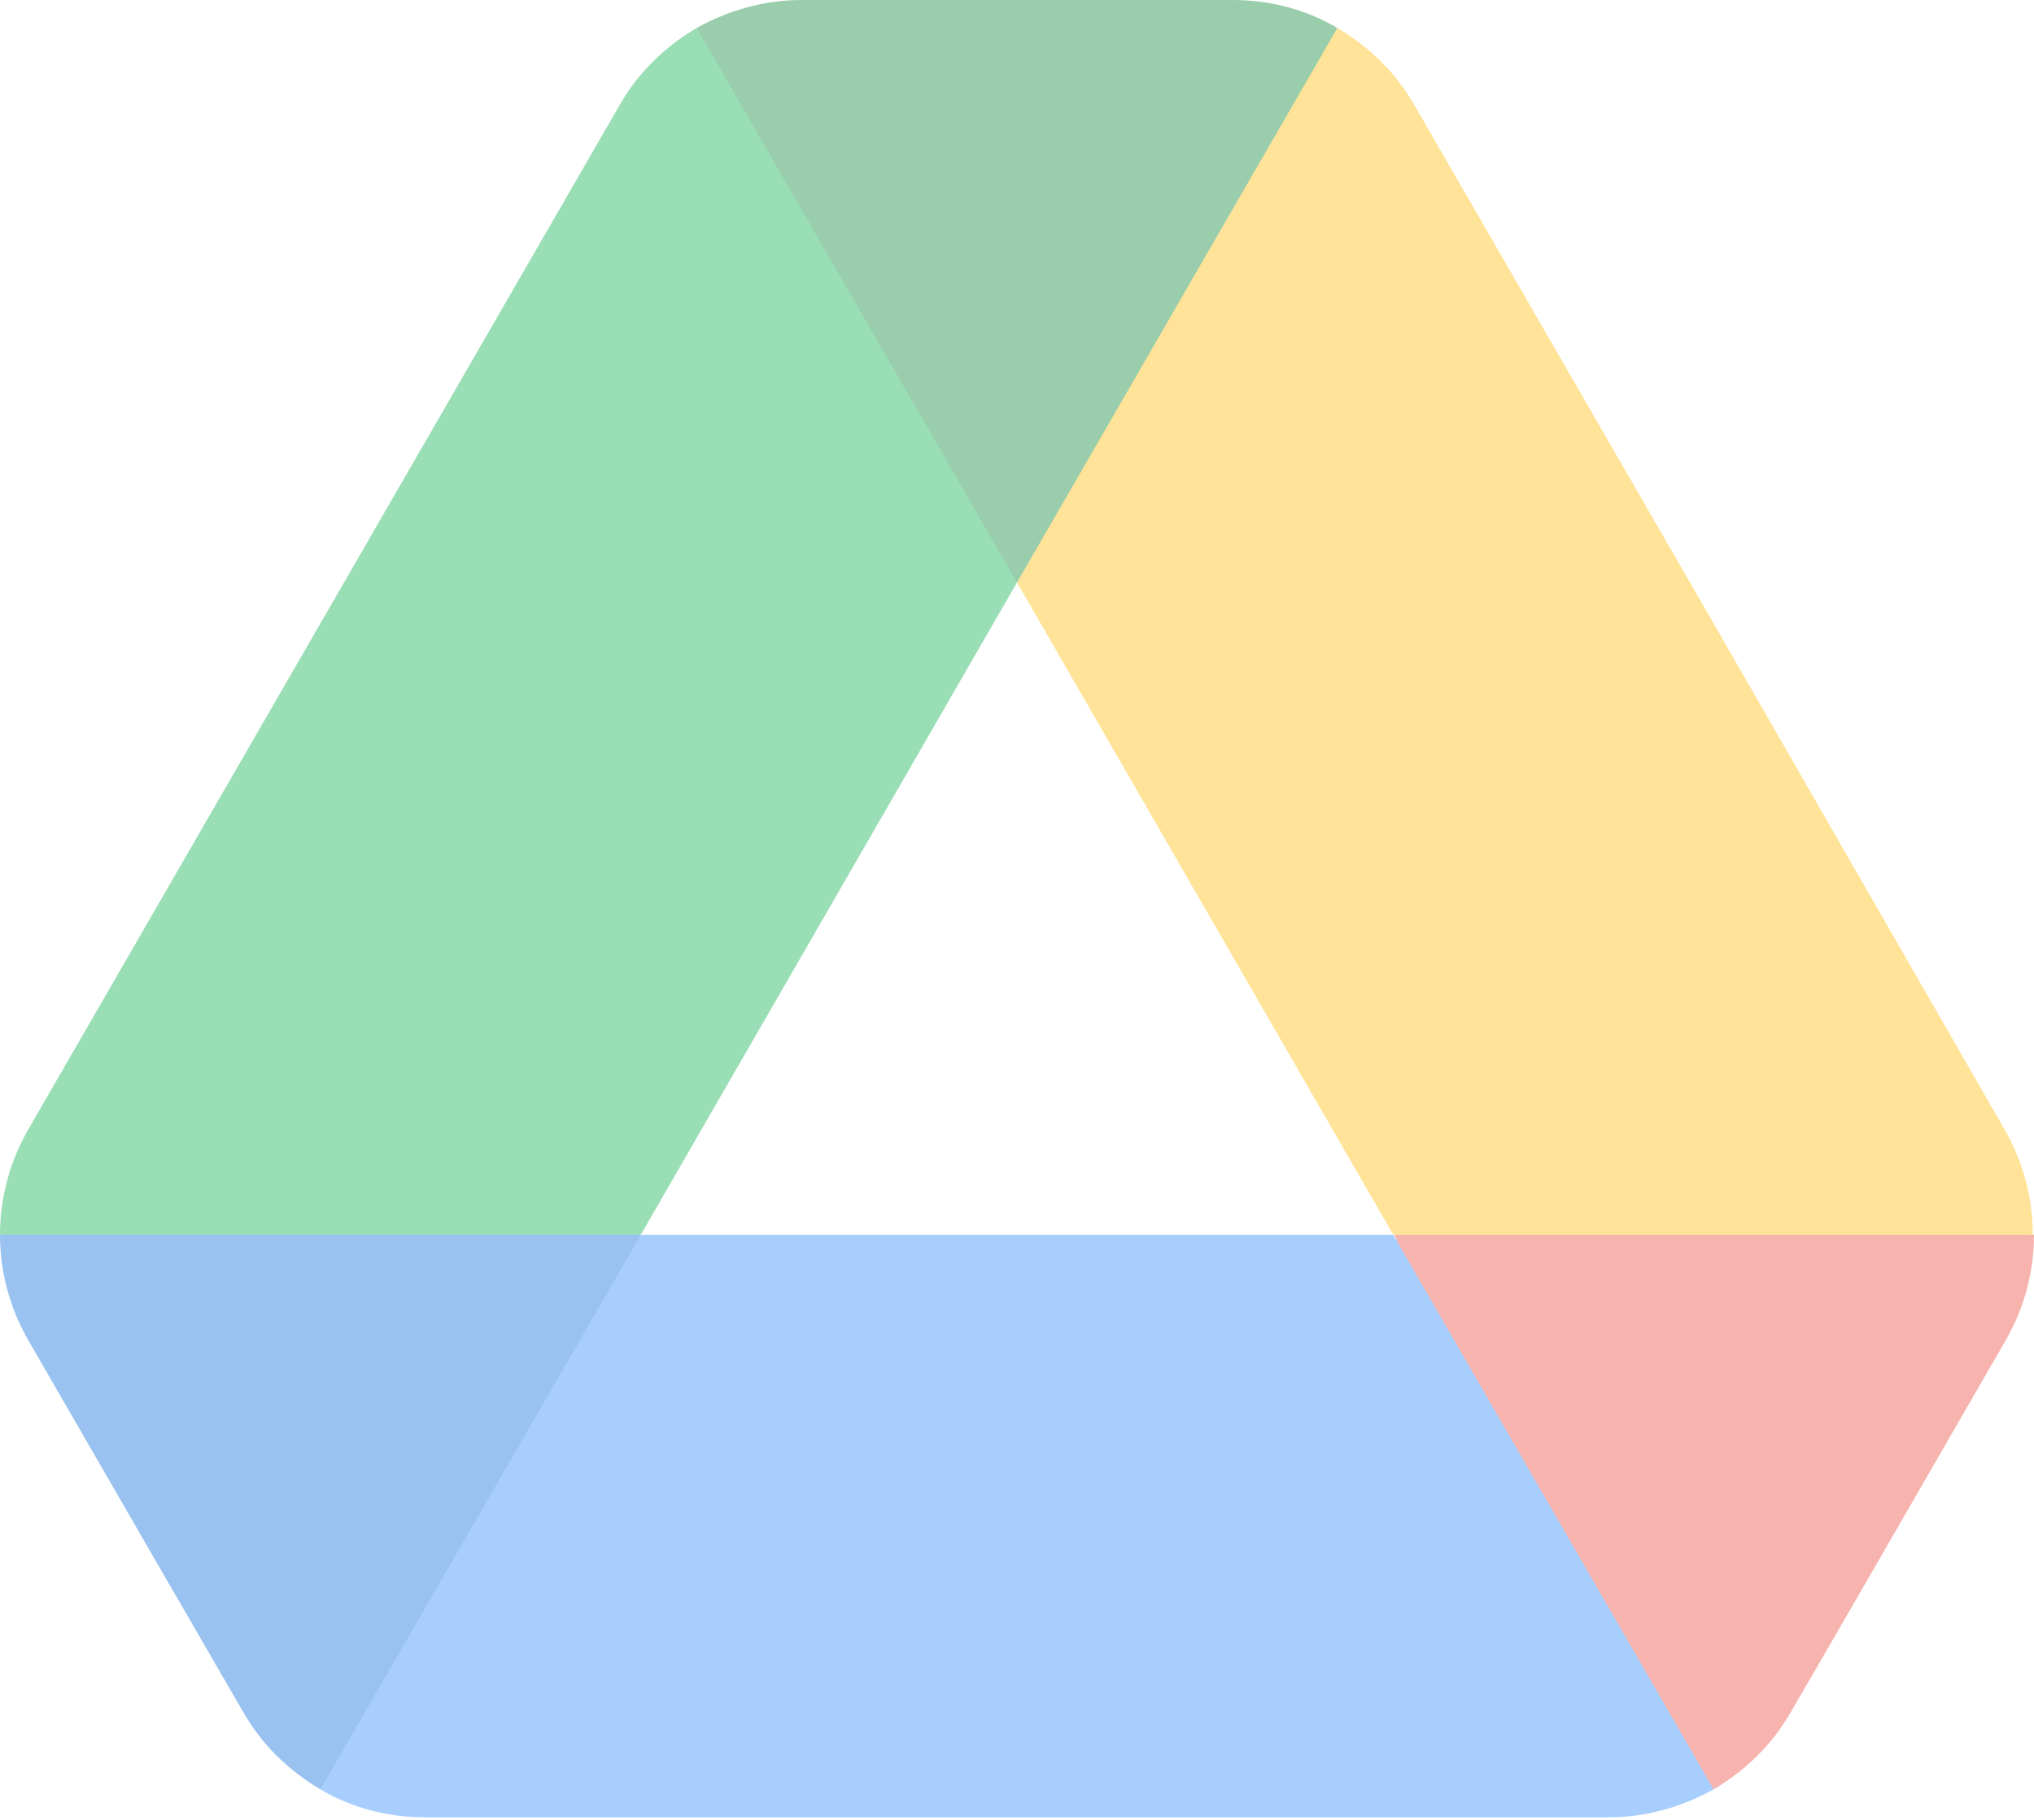
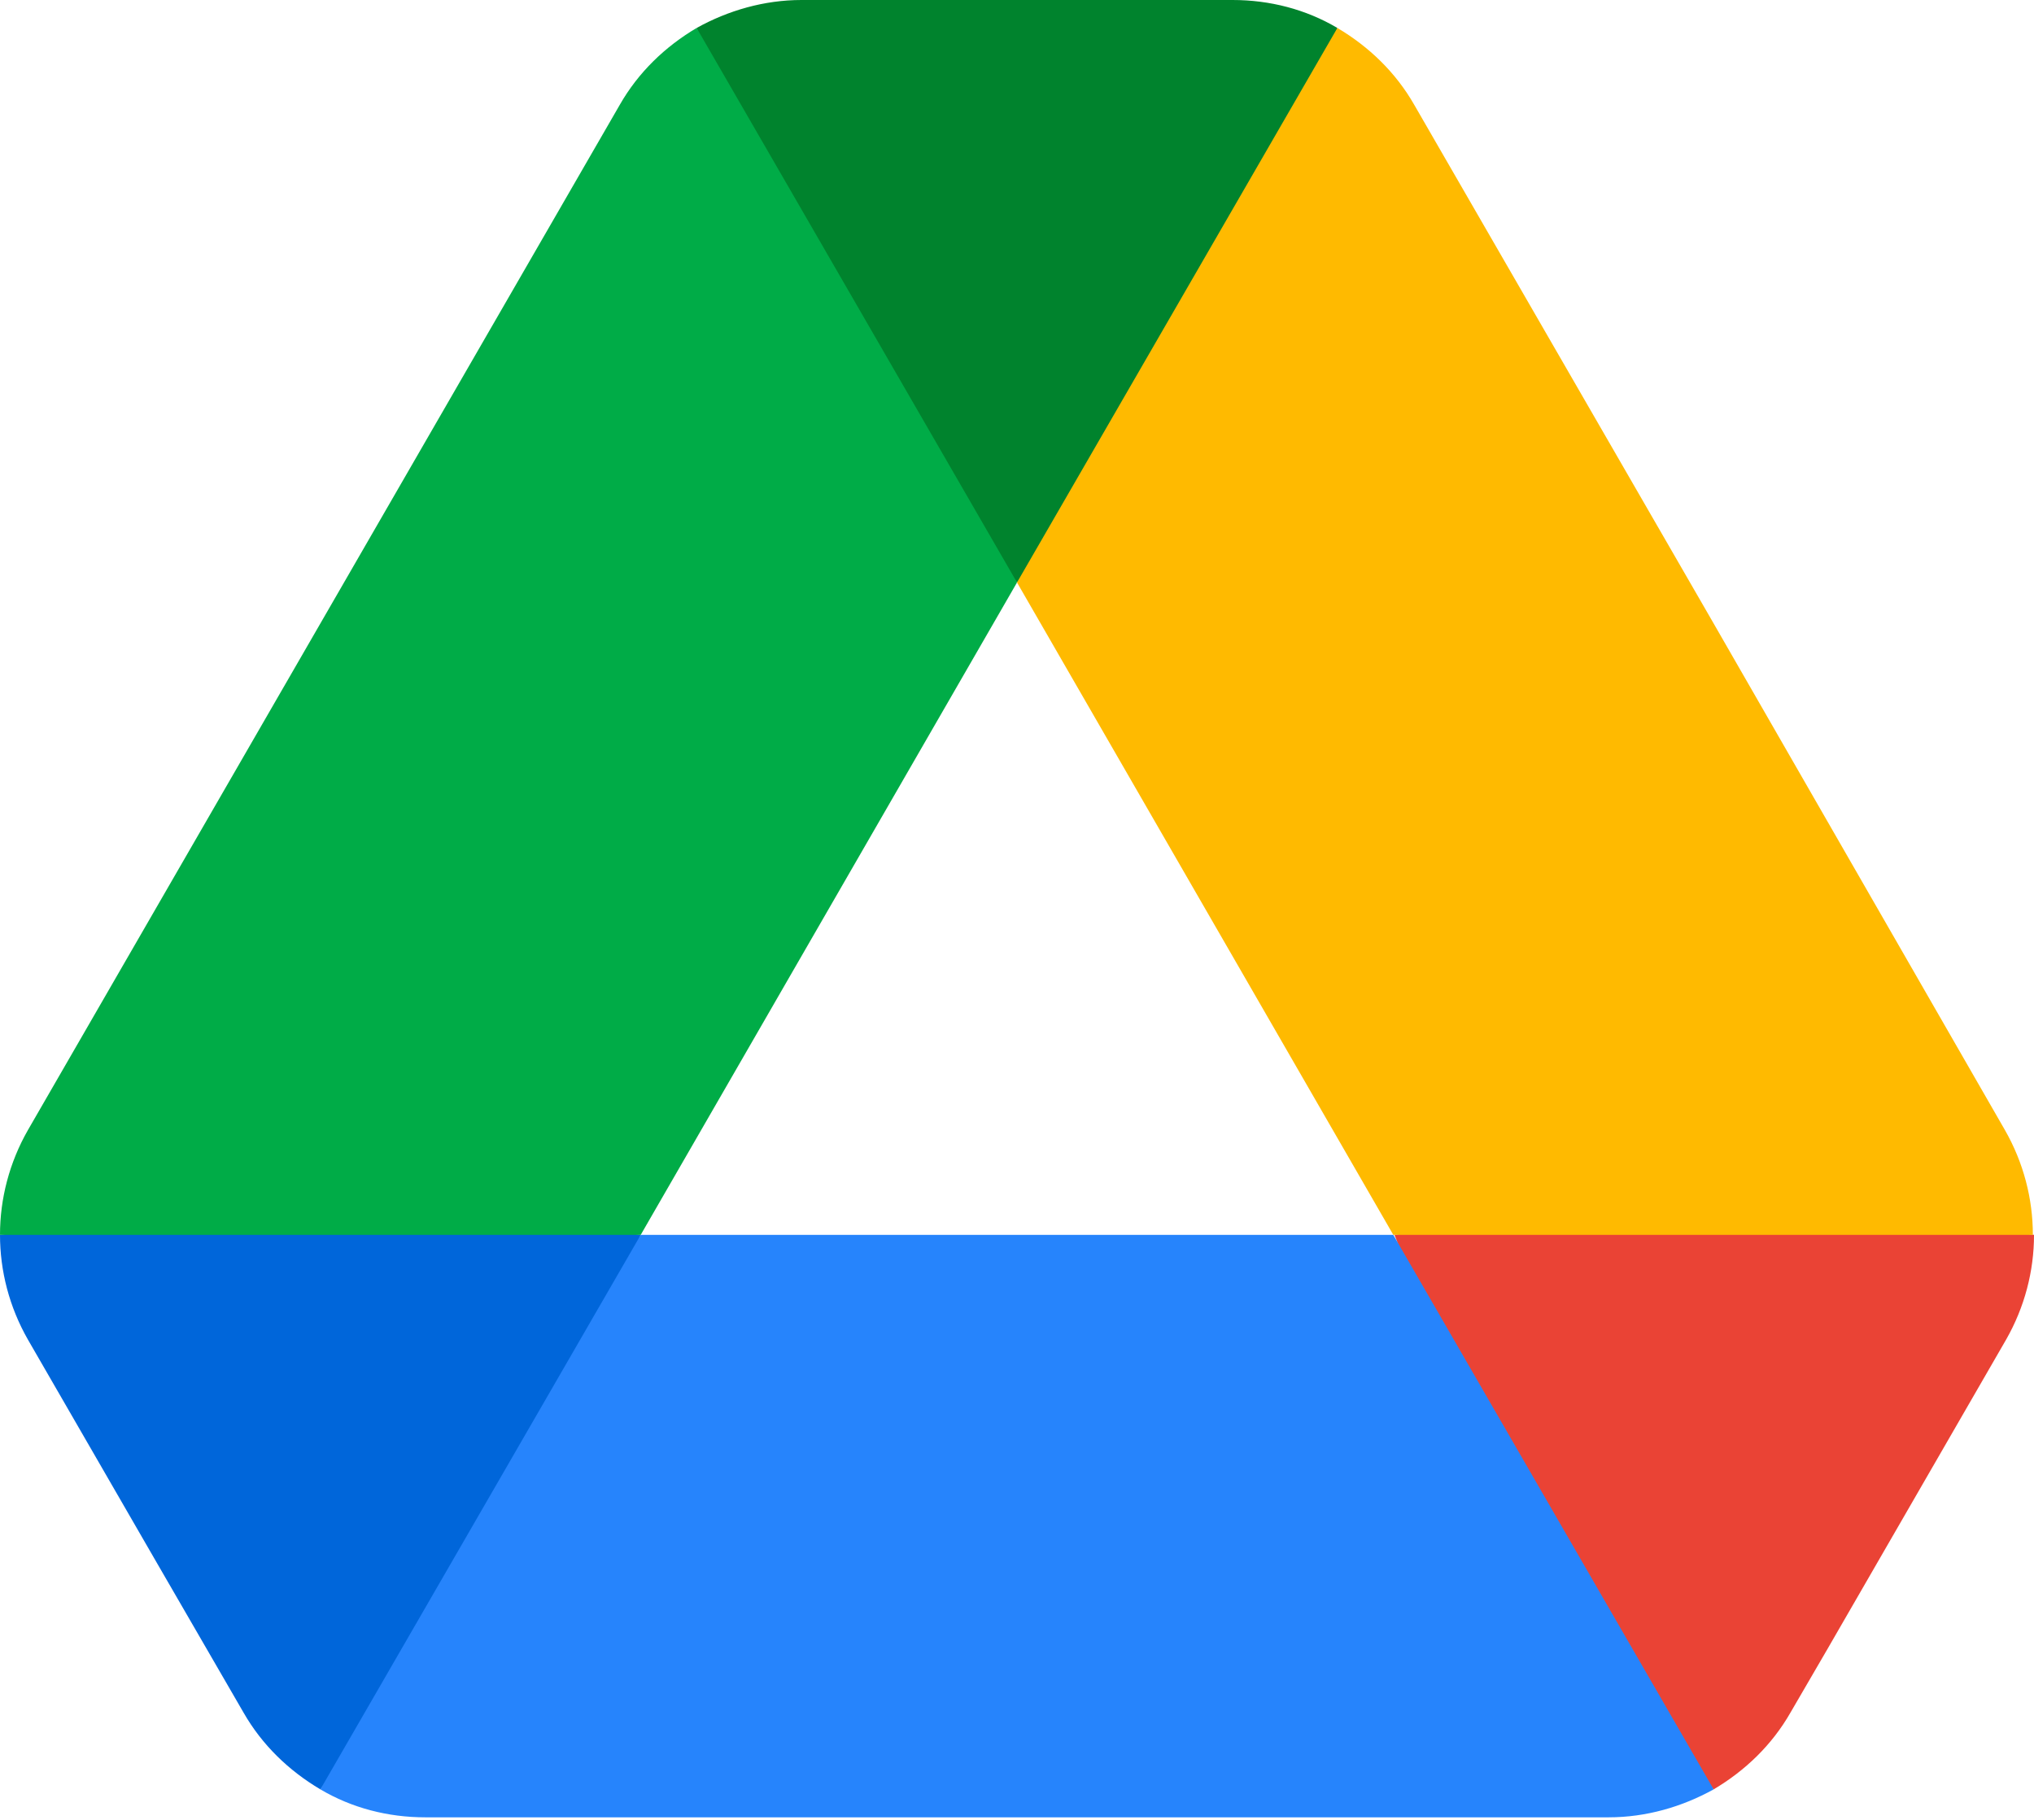
<svg xmlns="http://www.w3.org/2000/svg" width="256px" height="229px" viewBox="0 0 256 229" version="1.1" preserveAspectRatio="xMidYMid">
-   <g opacity="0.4">
+   <g>
    <g>
      <path d="M19.354,196.034 L30.644,215.535 C32.99,219.64 36.362,222.866 40.321,225.212 C51.66,210.818 59.553,199.773 64.001,192.075 C68.514,184.264 74.061,172.045 80.642,155.42 C62.906,153.085 49.466,151.918 40.321,151.918 C31.545,151.918 18.105,153.085 0,155.42 C0,159.965 1.173,164.51 3.519,168.616 L19.354,196.034 Z" fill="#0066DA" />
      <path d="M215.681,225.212 C219.64,222.866 223.013,219.64 225.358,215.535 L230.05,207.471 L252.484,168.616 C254.829,164.51 256.002,159.965 256.002,155.42 C237.793,153.085 224.377,151.918 215.755,151.918 C206.489,151.918 193.073,153.085 175.507,155.42 C182.01,172.136 187.484,184.355 191.929,192.075 C196.412,199.864 204.33,210.909 215.681,225.212 Z" fill="#EA4335" />
      <path d="M128.001,73.311 C141.121,57.466 150.163,45.247 155.126,36.656 C159.123,29.738 163.522,18.692 168.322,3.519 C164.363,1.173 159.818,0 155.126,0 L100.876,0 C96.184,0 91.639,1.32 87.68,3.519 C93.786,20.921 98.968,33.306 103.224,40.673 C107.928,48.815 116.187,59.694 128.001,73.311 Z" fill="#00832D" />
      <path d="M175.36,155.42 L80.642,155.42 L40.321,225.212 C44.28,227.558 48.825,228.731 53.517,228.731 L202.485,228.731 C207.177,228.731 211.723,227.411 215.681,225.212 L175.36,155.42 Z" fill="#2684FC" />
      <path d="M128.001,73.311 L87.68,3.519 C83.721,5.865 80.349,9.09 78.003,13.196 L3.519,142.224 C1.173,146.329 0,150.874 0,155.42 L80.642,155.42 L128.001,73.311 Z" fill="#00AC47" />
      <path d="M215.242,77.71 L177.999,13.196 C175.654,9.09 172.281,5.865 168.322,3.519 L128.001,73.311 L175.36,155.42 L255.856,155.42 C255.856,150.874 254.683,146.329 252.337,142.224 L215.242,77.71 Z" fill="#FFBA00" />
    </g>
  </g>
</svg>
